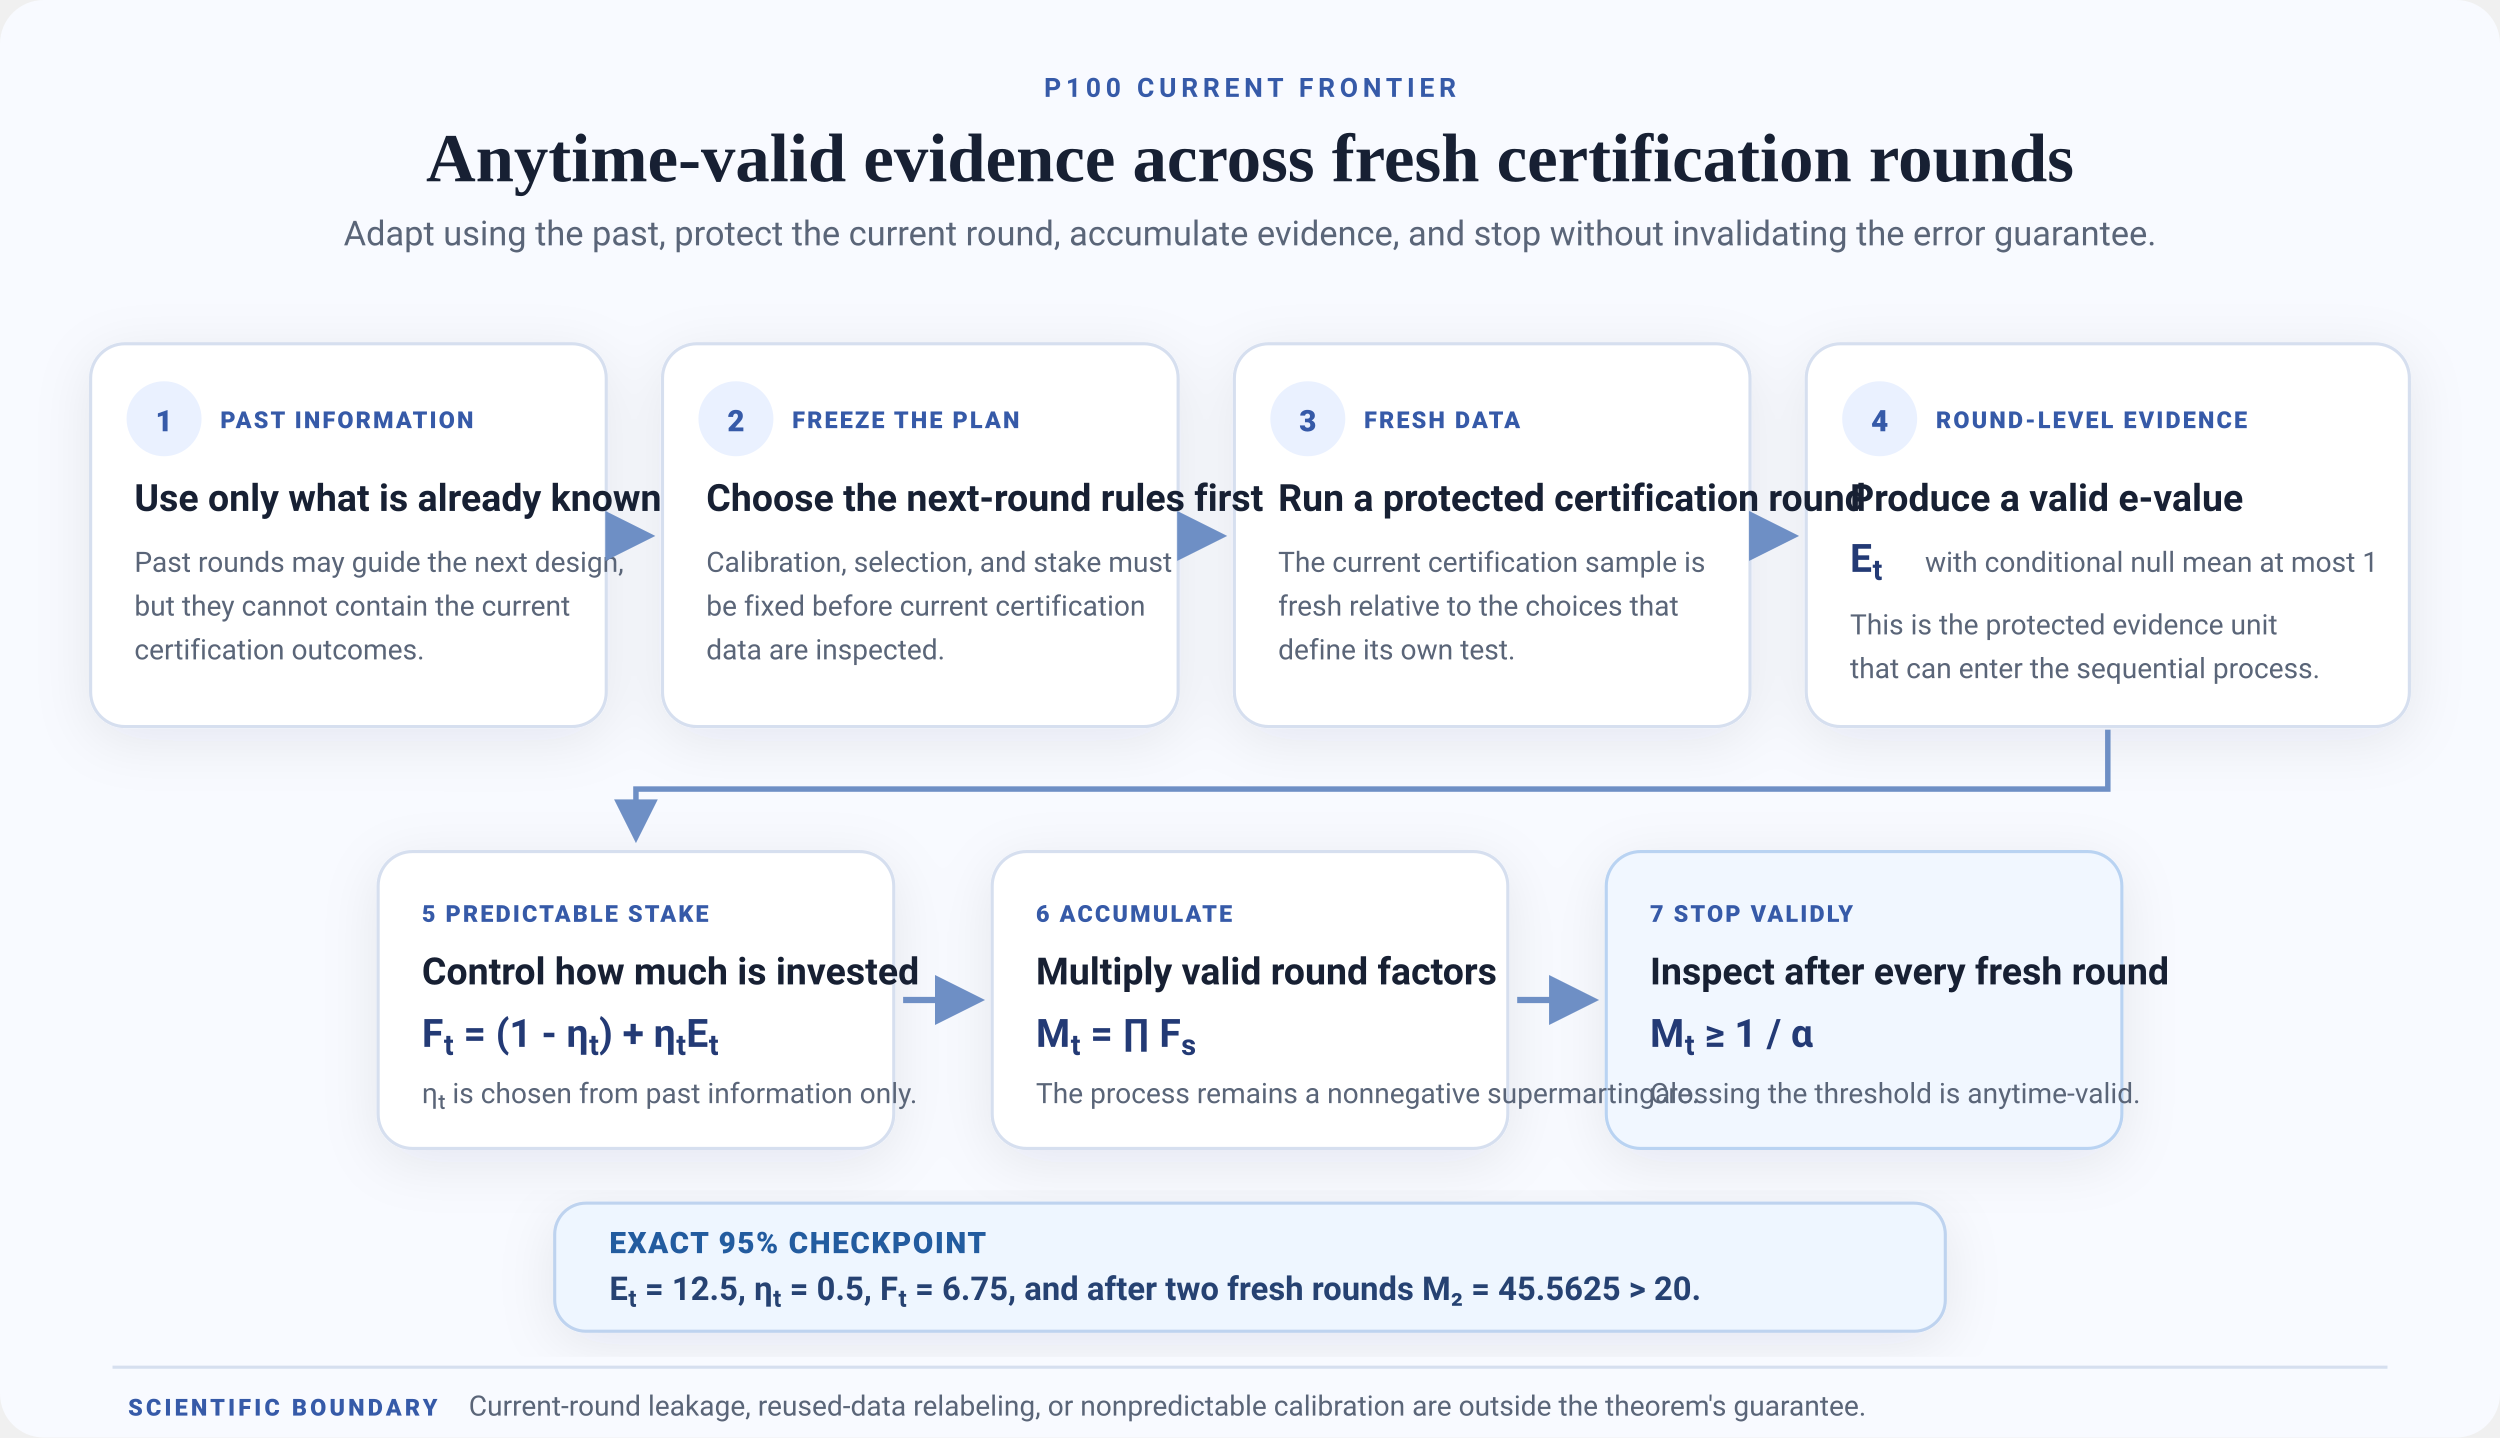
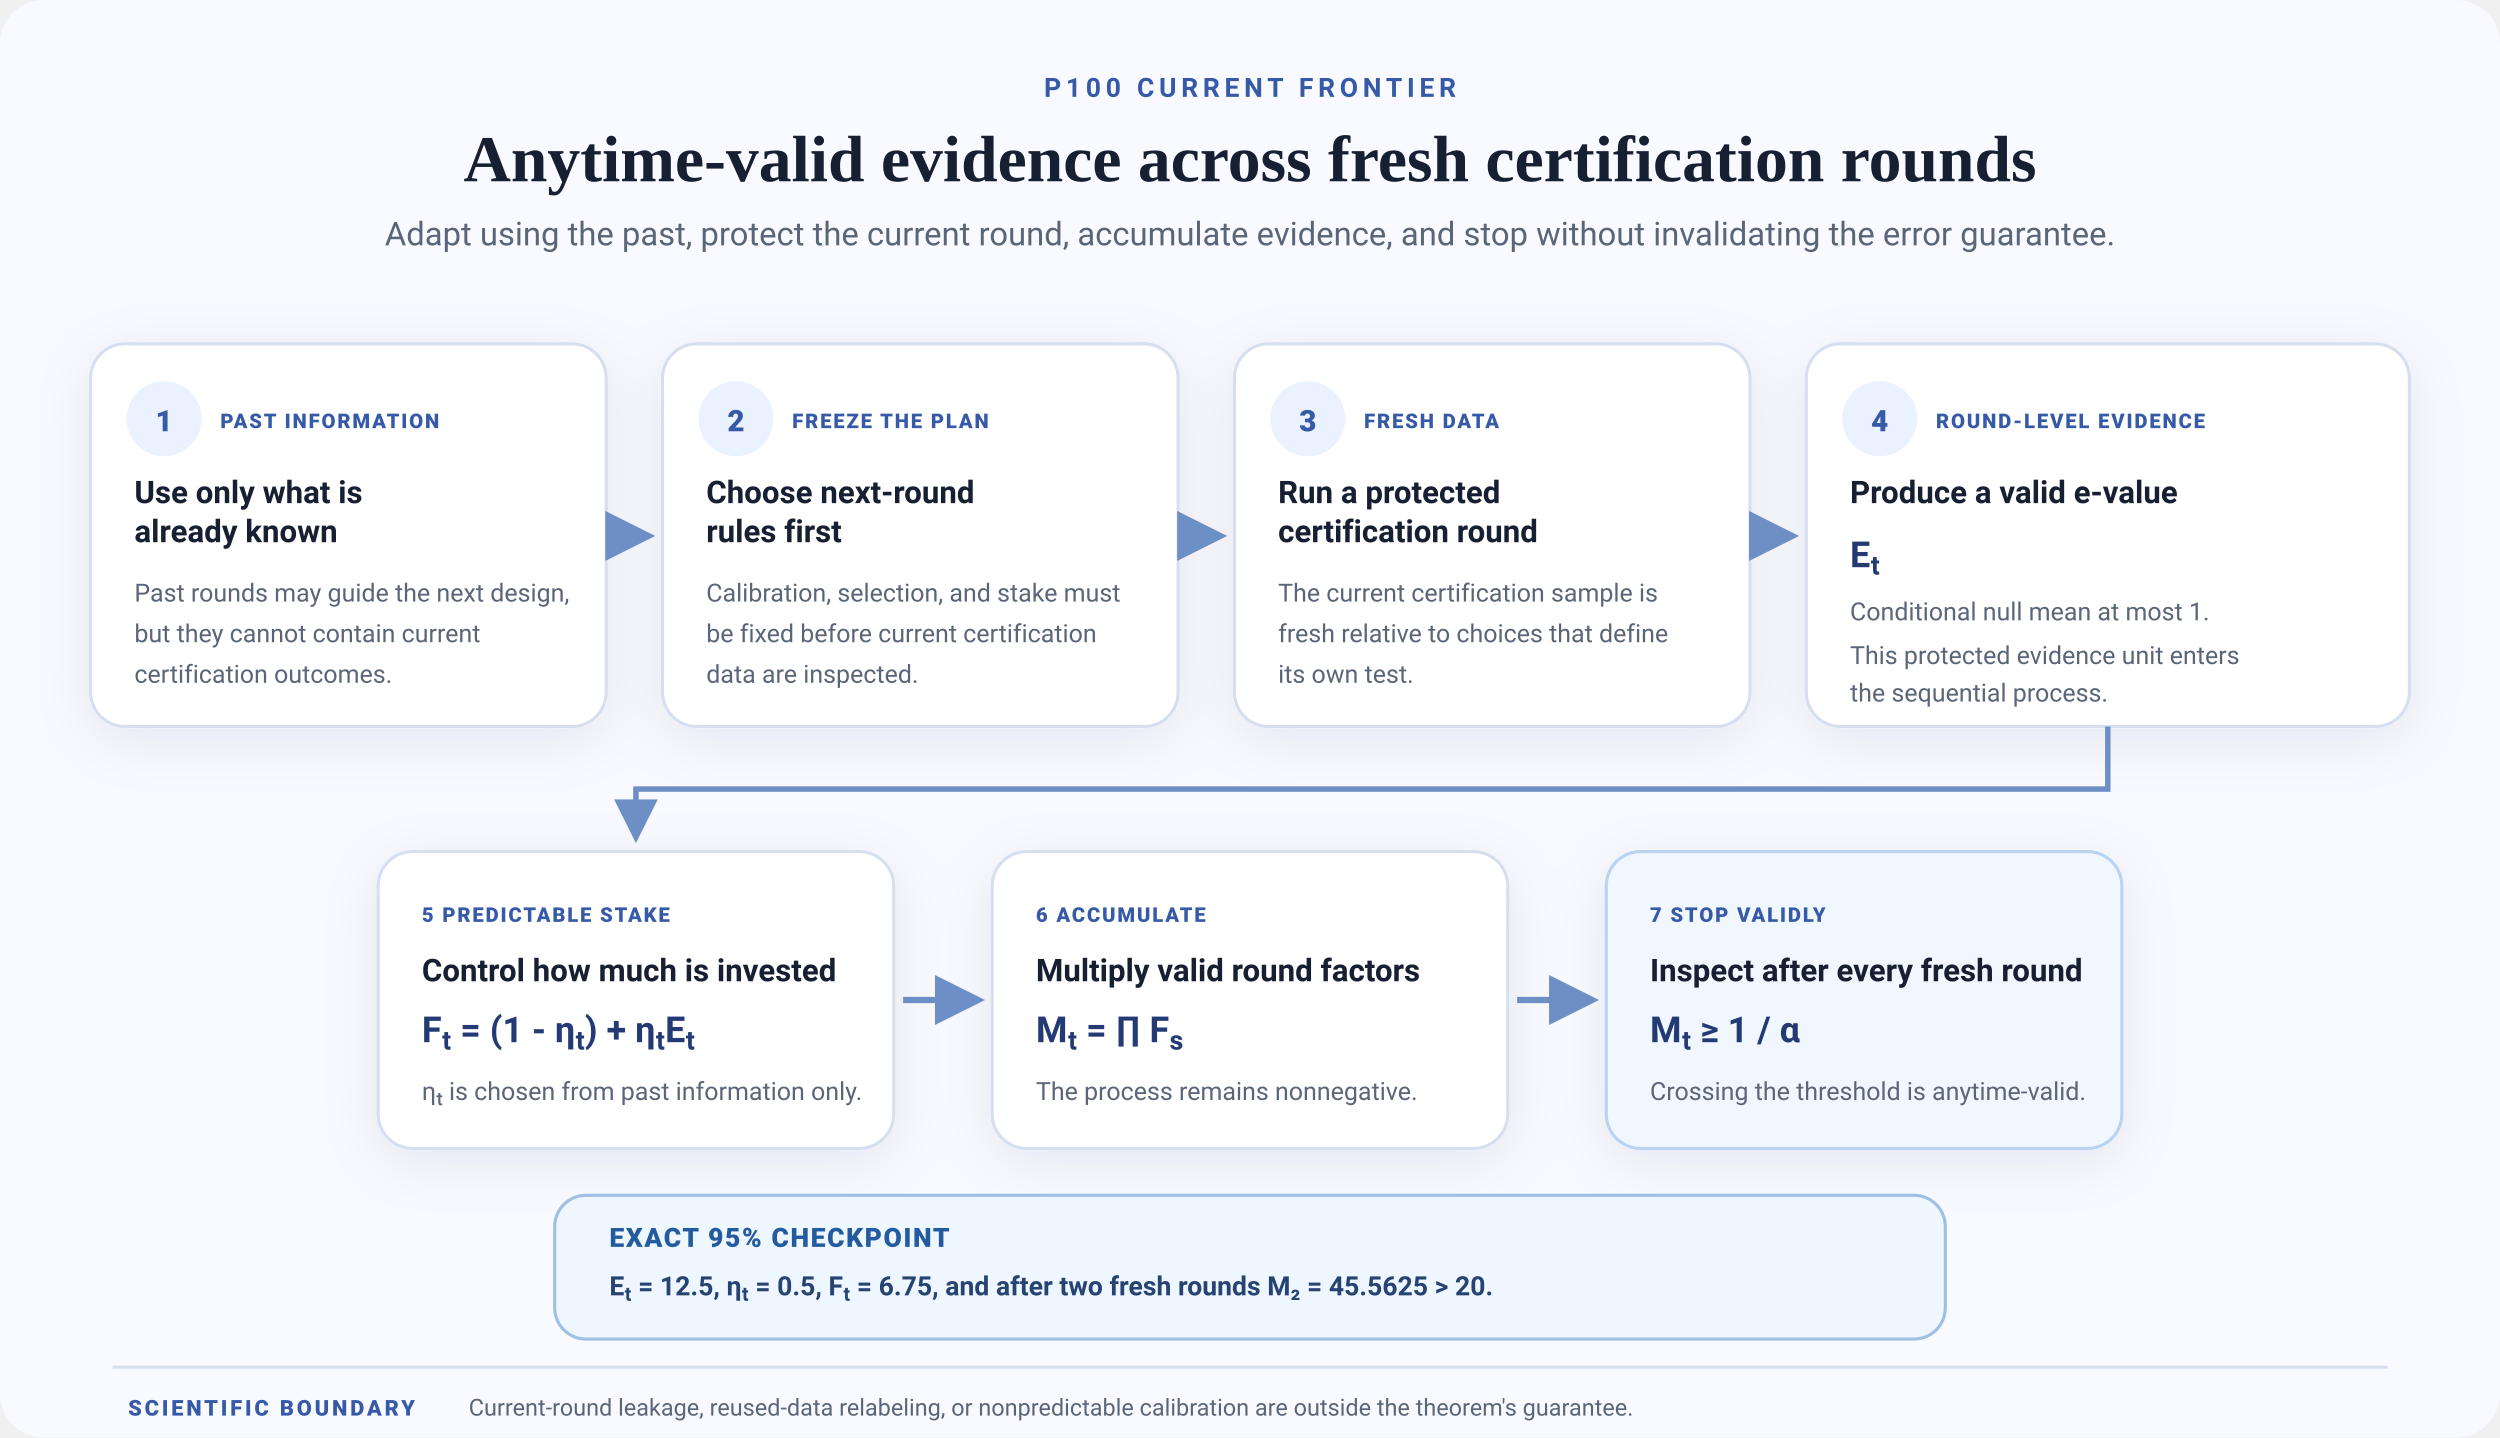
<svg xmlns="http://www.w3.org/2000/svg" width="1600" height="920" viewBox="0 0 1600 920" role="img" aria-labelledby="title desc">
  <defs>
    <filter id="shadow" x="-20%" y="-20%" width="140%" height="140%">
      <feDropShadow dx="0" dy="8" stdDeviation="18" flood-color="#1a2d55" flood-opacity="0.08" />
    </filter>
    <marker id="arrow" viewBox="0 0 10 10" refX="8" refY="5" markerWidth="8" markerHeight="8" orient="auto-start-reverse">
      <path d="M 0 0 L 10 5 L 0 10 z" fill="#6e8fc5" />
    </marker>
    <style>
      .ui { font-family: -apple-system, BlinkMacSystemFont, "Segoe UI", Roboto, Helvetica, Arial, sans-serif; }
      .display { font-family: Georgia, "Times New Roman", serif; }
      .kicker { font-size: 17px; font-weight: 750; letter-spacing: 3px; fill: #365aa8; }
-       .title { font-size: 44px; font-weight: 700; fill: #172033; }
-       .subtitle { font-size: 22px; fill: #5a6578; }
-       .step { font-size: 15px; font-weight: 800; letter-spacing: 1.35px; fill: #365aa8; }
-       .cardTitle { font-size: 24px; font-weight: 760; fill: #172033; }
-       .body { font-size: 18px; fill: #5a6578; }
-       .formula { font-size: 25px; font-weight: 720; fill: #233a75; }
-       .checkpointTitle { font-size: 19px; font-weight: 800; letter-spacing: 1px; fill: #245b9f; }
-       .checkpoint { font-size: 21px; font-weight: 650; fill: #264372; }
-       .boundaryLabel { font-size: 15px; font-weight: 800; letter-spacing: 2px; fill: #365aa8; }
-       .boundary { font-size: 18px; fill: #5a6578; }
+       .title { font-size: 42px; font-weight: 700; fill: #172033; }
+       .subtitle { font-size: 21px; fill: #5a6578; }
+       .step { font-size: 13px; font-weight: 800; letter-spacing: 1.15px; fill: #365aa8; }
+       .cardTitle { font-size: 20px; font-weight: 760; fill: #172033; }
+       .body { font-size: 16px; fill: #5a6578; }
+       .formula { font-size: 23px; font-weight: 720; fill: #233a75; }
+       .checkpointTitle { font-size: 17px; font-weight: 800; letter-spacing: 1px; fill: #245b9f; }
+       .checkpoint { font-size: 17px; font-weight: 650; fill: #264372; }
+       .boundaryLabel { font-size: 14px; font-weight: 800; letter-spacing: 1.8px; fill: #365aa8; }
+       .boundary { font-size: 15px; fill: #5a6578; }
    </style>
  </defs>
  <rect width="1600" height="920" rx="28" fill="#f8faff" />
  <text x="800" y="62" text-anchor="middle" class="ui kicker">P100 CURRENT FRONTIER</text>
  <text x="800" y="116" text-anchor="middle" class="display title">Anytime-valid evidence across fresh certification rounds</text>
  <text x="800" y="157" text-anchor="middle" class="ui subtitle">Adapt using the past, protect the current round, accumulate evidence, and stop without invalidating the error guarantee.</text>
  <g filter="url(#shadow)">
    <rect x="58" y="220" width="330" height="245" rx="22" fill="#ffffff" stroke="#d6dfef" stroke-width="2" />
    <rect x="424" y="220" width="330" height="245" rx="22" fill="#ffffff" stroke="#d6dfef" stroke-width="2" />
    <rect x="790" y="220" width="330" height="245" rx="22" fill="#ffffff" stroke="#d6dfef" stroke-width="2" />
    <rect x="1156" y="220" width="386" height="245" rx="22" fill="#ffffff" stroke="#d6dfef" stroke-width="2" />
    <rect x="242" y="545" width="330" height="190" rx="22" fill="#ffffff" stroke="#d6dfef" stroke-width="2" />
    <rect x="635" y="545" width="330" height="190" rx="22" fill="#ffffff" stroke="#d6dfef" stroke-width="2" />
    <rect x="1028" y="545" width="330" height="190" rx="22" fill="#f1f7ff" stroke="#b9d3f2" stroke-width="2" />
  </g>
  <g class="ui">
    <circle cx="105" cy="268" r="24" fill="#eaf1ff" />
    <text x="105" y="276" text-anchor="middle" font-size="19" font-weight="800" fill="#365aa8">1</text>
    <text x="141" y="274" class="step">PAST INFORMATION</text>
-     <text x="86" y="327" class="cardTitle">Use only what is already known</text>
-     <text x="86" y="366" class="body">Past rounds may guide the next design,</text>
-     <text x="86" y="394" class="body">but they cannot contain the current</text>
-     <text x="86" y="422" class="body">certification outcomes.</text>
+     <text x="86" y="322" class="cardTitle">Use only what is</text>
+     <text x="86" y="347" class="cardTitle">already known</text>
+     <text x="86" y="385" class="body">Past rounds may guide the next design,</text>
+     <text x="86" y="411" class="body">but they cannot contain current</text>
+     <text x="86" y="437" class="body">certification outcomes.</text>
    <circle cx="471" cy="268" r="24" fill="#eaf1ff" />
    <text x="471" y="276" text-anchor="middle" font-size="19" font-weight="800" fill="#365aa8">2</text>
    <text x="507" y="274" class="step">FREEZE THE PLAN</text>
-     <text x="452" y="327" class="cardTitle">Choose the next-round rules first</text>
-     <text x="452" y="366" class="body">Calibration, selection, and stake must</text>
-     <text x="452" y="394" class="body">be fixed before current certification</text>
-     <text x="452" y="422" class="body">data are inspected.</text>
+     <text x="452" y="322" class="cardTitle">Choose next-round</text>
+     <text x="452" y="347" class="cardTitle">rules first</text>
+     <text x="452" y="385" class="body">Calibration, selection, and stake must</text>
+     <text x="452" y="411" class="body">be fixed before current certification</text>
+     <text x="452" y="437" class="body">data are inspected.</text>
    <circle cx="837" cy="268" r="24" fill="#eaf1ff" />
    <text x="837" y="276" text-anchor="middle" font-size="19" font-weight="800" fill="#365aa8">3</text>
    <text x="873" y="274" class="step">FRESH DATA</text>
-     <text x="818" y="327" class="cardTitle">Run a protected certification round</text>
-     <text x="818" y="366" class="body">The current certification sample is</text>
-     <text x="818" y="394" class="body">fresh relative to the choices that</text>
-     <text x="818" y="422" class="body">define its own test.</text>
+     <text x="818" y="322" class="cardTitle">Run a protected</text>
+     <text x="818" y="347" class="cardTitle">certification round</text>
+     <text x="818" y="385" class="body">The current certification sample is</text>
+     <text x="818" y="411" class="body">fresh relative to choices that define</text>
+     <text x="818" y="437" class="body">its own test.</text>
    <circle cx="1203" cy="268" r="24" fill="#eaf1ff" />
    <text x="1203" y="276" text-anchor="middle" font-size="19" font-weight="800" fill="#365aa8">4</text>
    <text x="1239" y="274" class="step">ROUND-LEVEL EVIDENCE</text>
-     <text x="1184" y="327" class="cardTitle">Produce a valid e-value</text>
-     <text x="1184" y="366" class="formula">Eₜ</text>
-     <text x="1232" y="366" class="body">with conditional null mean at most 1</text>
-     <text x="1184" y="406" class="body">This is the protected evidence unit</text>
-     <text x="1184" y="434" class="body">that can enter the sequential process.</text>
+     <text x="1184" y="322" class="cardTitle">Produce a valid e-value</text>
+     <text x="1184" y="363" class="formula">Eₜ</text>
+     <text x="1184" y="397" class="body">Conditional null mean at most 1.</text>
+     <text x="1184" y="425" class="body">This protected evidence unit enters</text>
+     <text x="1184" y="449" class="body">the sequential process.</text>
    <text x="270" y="590" class="step">5  PREDICTABLE STAKE</text>
-     <text x="270" y="630" class="cardTitle">Control how much is invested</text>
-     <text x="270" y="670" class="formula">Fₜ = (1 - ηₜ) + ηₜEₜ</text>
-     <text x="270" y="706" class="body">ηₜ is chosen from past information only.</text>
+     <text x="270" y="628" class="cardTitle">Control how much is invested</text>
+     <text x="270" y="667" class="formula">Fₜ = (1 - ηₜ) + ηₜEₜ</text>
+     <text x="270" y="704" class="body">ηₜ is chosen from past information only.</text>
    <text x="663" y="590" class="step">6  ACCUMULATE</text>
-     <text x="663" y="630" class="cardTitle">Multiply valid round factors</text>
-     <text x="663" y="670" class="formula">Mₜ = ∏ Fₛ</text>
-     <text x="663" y="706" class="body">The process remains a nonnegative supermartingale.</text>
+     <text x="663" y="628" class="cardTitle">Multiply valid round factors</text>
+     <text x="663" y="667" class="formula">Mₜ = ∏ Fₛ</text>
+     <text x="663" y="704" class="body">The process remains nonnegative.</text>
    <text x="1056" y="590" class="step">7  STOP VALIDLY</text>
-     <text x="1056" y="630" class="cardTitle">Inspect after every fresh round</text>
-     <text x="1056" y="670" class="formula">Mₜ ≥ 1 / α</text>
-     <text x="1056" y="706" class="body">Crossing the threshold is anytime-valid.</text>
+     <text x="1056" y="628" class="cardTitle">Inspect after every fresh round</text>
+     <text x="1056" y="667" class="formula">Mₜ ≥ 1 / α</text>
+     <text x="1056" y="704" class="body">Crossing the threshold is anytime-valid.</text>
  </g>
  <line x1="394" y1="343" x2="413" y2="343" stroke="#6e8fc5" stroke-width="4" marker-end="url(#arrow)" />
  <line x1="760" y1="343" x2="779" y2="343" stroke="#6e8fc5" stroke-width="4" marker-end="url(#arrow)" />
  <line x1="1126" y1="343" x2="1145" y2="343" stroke="#6e8fc5" stroke-width="4" marker-end="url(#arrow)" />
-   <path d="M1349 467 L1349 505 L407 505 L407 534" fill="none" stroke="#6e8fc5" stroke-width="3.5" marker-end="url(#arrow)" />
+   <path d="M1349 465 L1349 505 L407 505 L407 534" fill="none" stroke="#6e8fc5" stroke-width="3.5" marker-end="url(#arrow)" />
  <line x1="578" y1="640" x2="624" y2="640" stroke="#6e8fc5" stroke-width="4" marker-end="url(#arrow)" />
  <line x1="971" y1="640" x2="1017" y2="640" stroke="#6e8fc5" stroke-width="4" marker-end="url(#arrow)" />
-   <g filter="url(#shadow)" class="ui">
-     <rect x="355" y="770" width="890" height="82" rx="20" fill="#eef6ff" stroke="#bed3ef" stroke-width="2" />
-     <text x="390" y="802" class="checkpointTitle">EXACT 95% CHECKPOINT</text>
-     <text x="390" y="832" class="checkpoint">Eₜ = 12.5, ηₜ = 0.5, Fₜ = 6.75, and after two fresh rounds M₂ = 45.5625 &gt; 20.</text>
+   <g class="ui">
+     <rect x="355" y="765" width="890" height="92" rx="20" fill="#eef6ff" stroke="#9fbfe4" stroke-width="2" />
+     <text x="390" y="798" class="checkpointTitle">EXACT 95% CHECKPOINT</text>
+     <text x="390" y="829" class="checkpoint">Eₜ = 12.5, ηₜ = 0.5, Fₜ = 6.75, and after two fresh rounds M₂ = 45.5625 &gt; 20.</text>
  </g>
  <line x1="72" y1="875" x2="1528" y2="875" stroke="#d6dfef" stroke-width="2" />
  <text x="82" y="906" class="ui boundaryLabel">SCIENTIFIC BOUNDARY</text>
  <text x="300" y="906" class="ui boundary">Current-round leakage, reused-data relabeling, or nonpredictable calibration are outside the theorem's guarantee.</text>
</svg>
